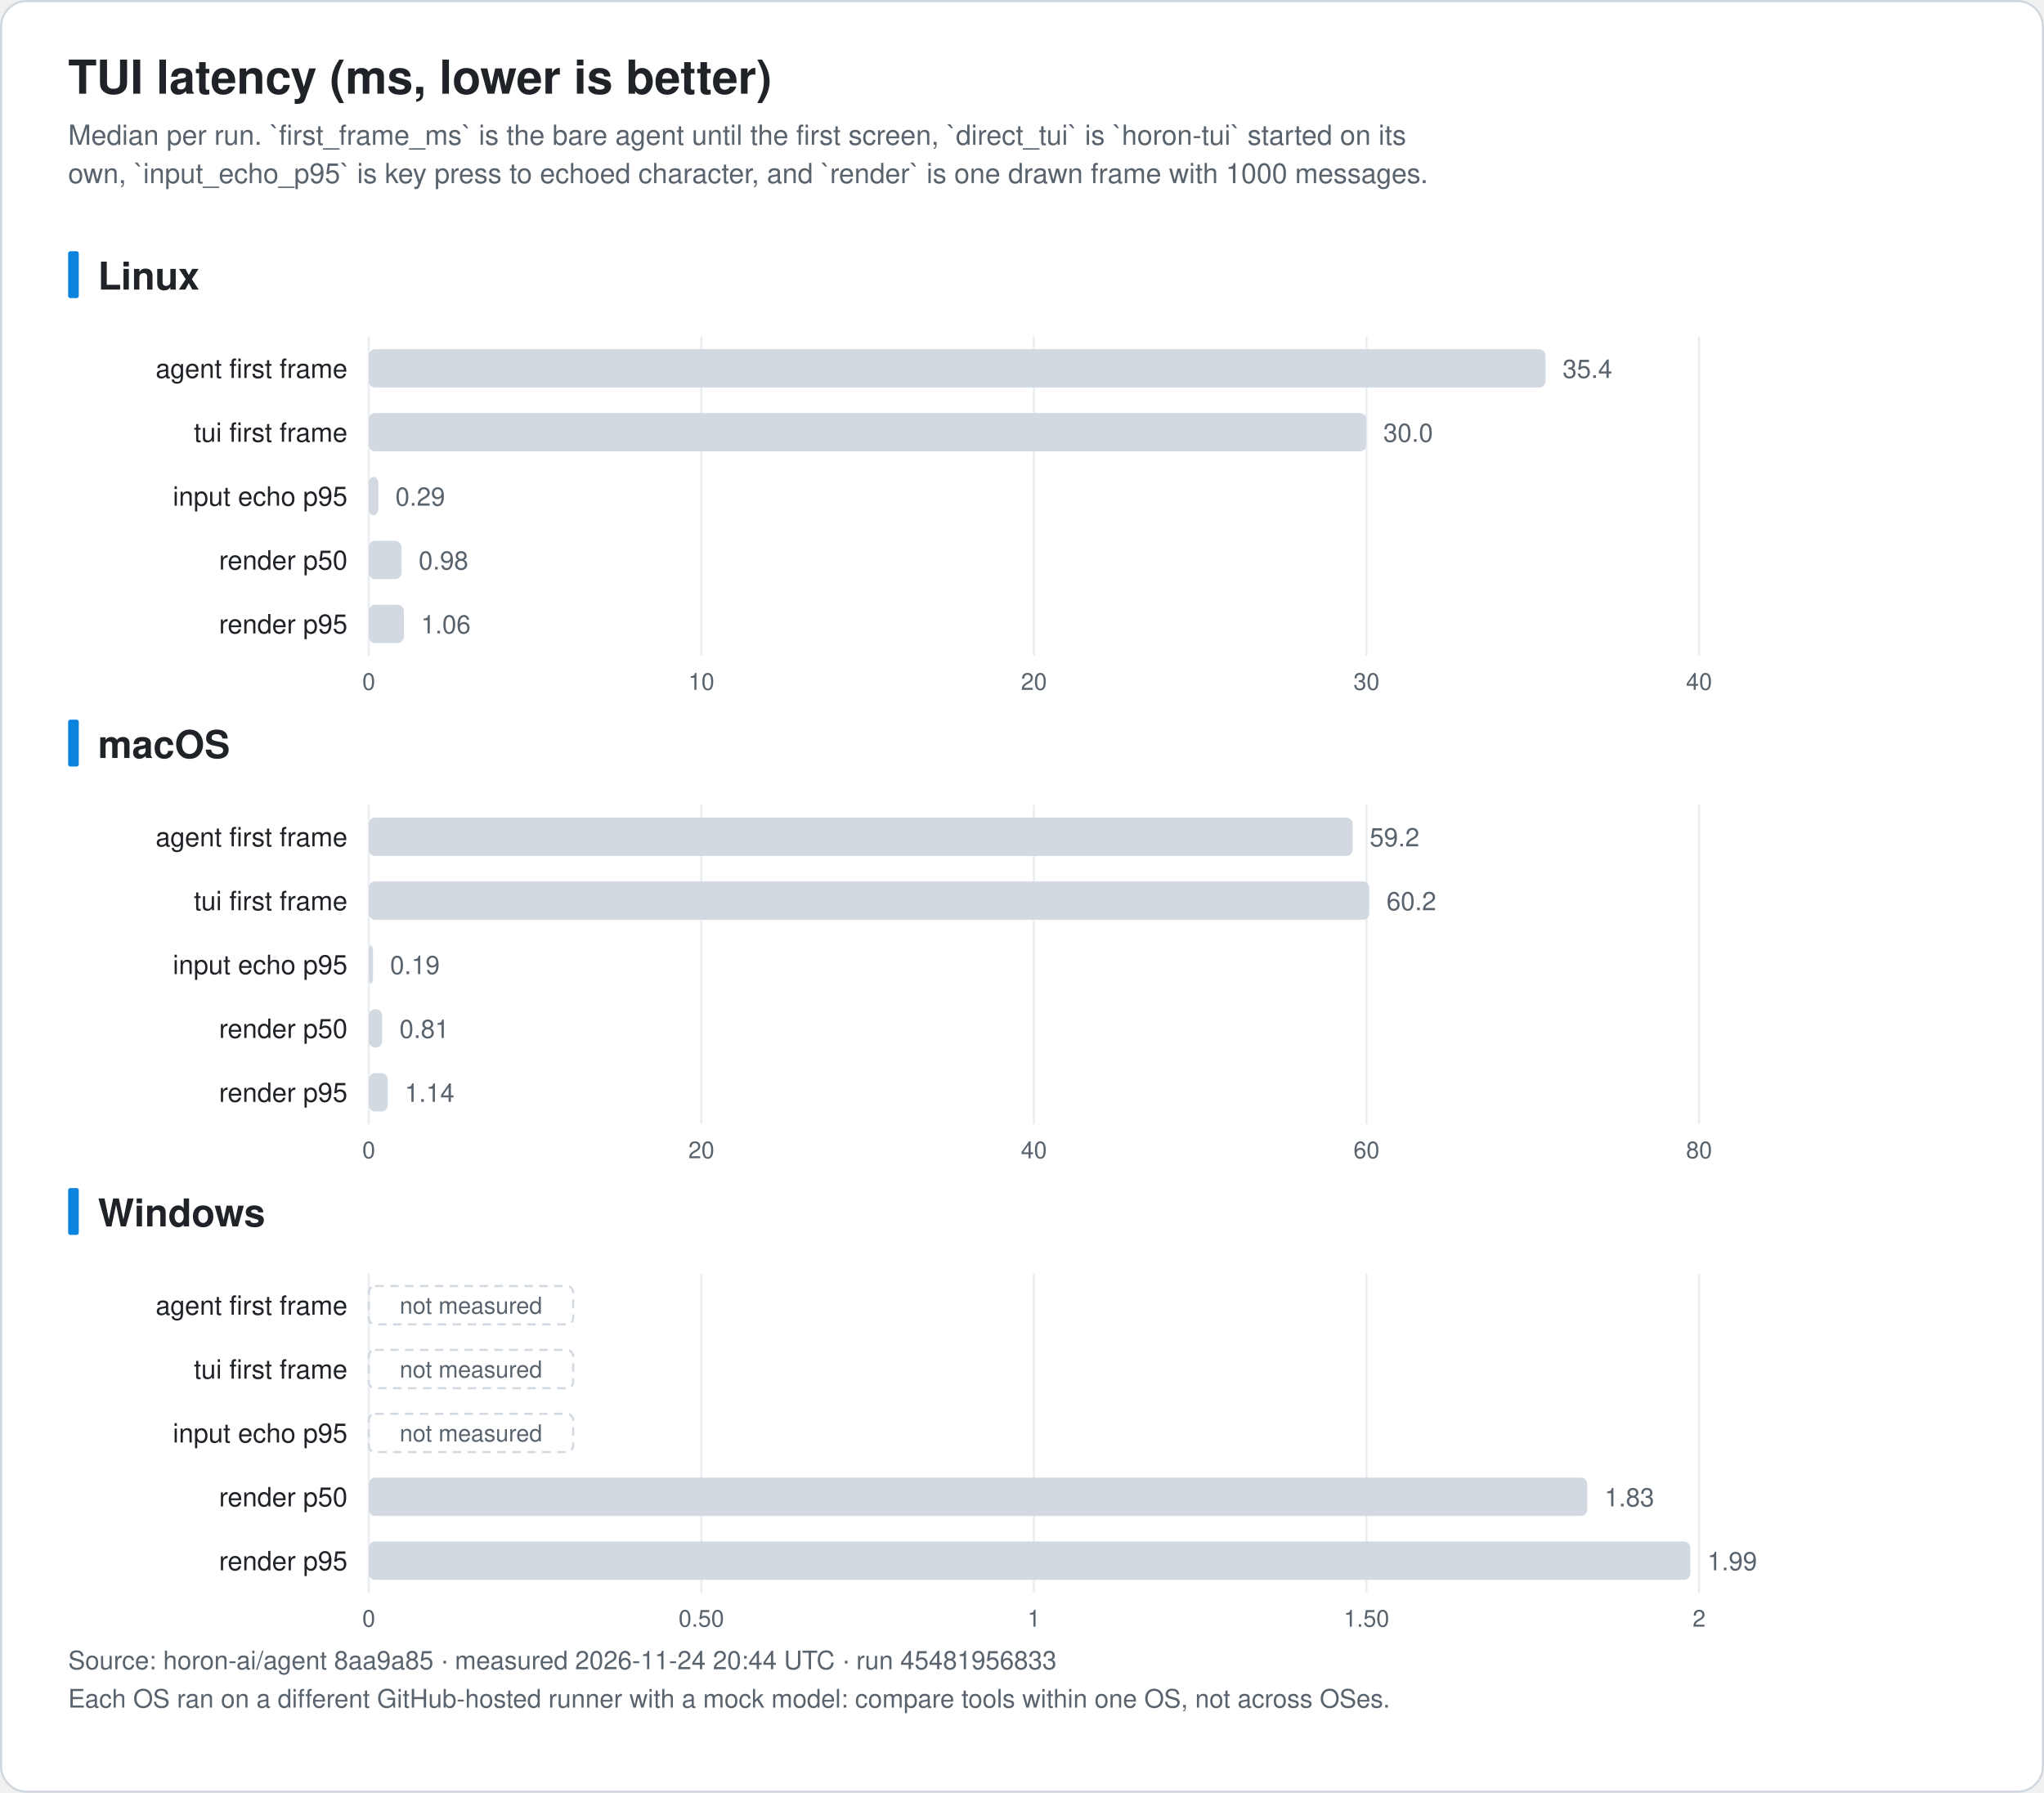
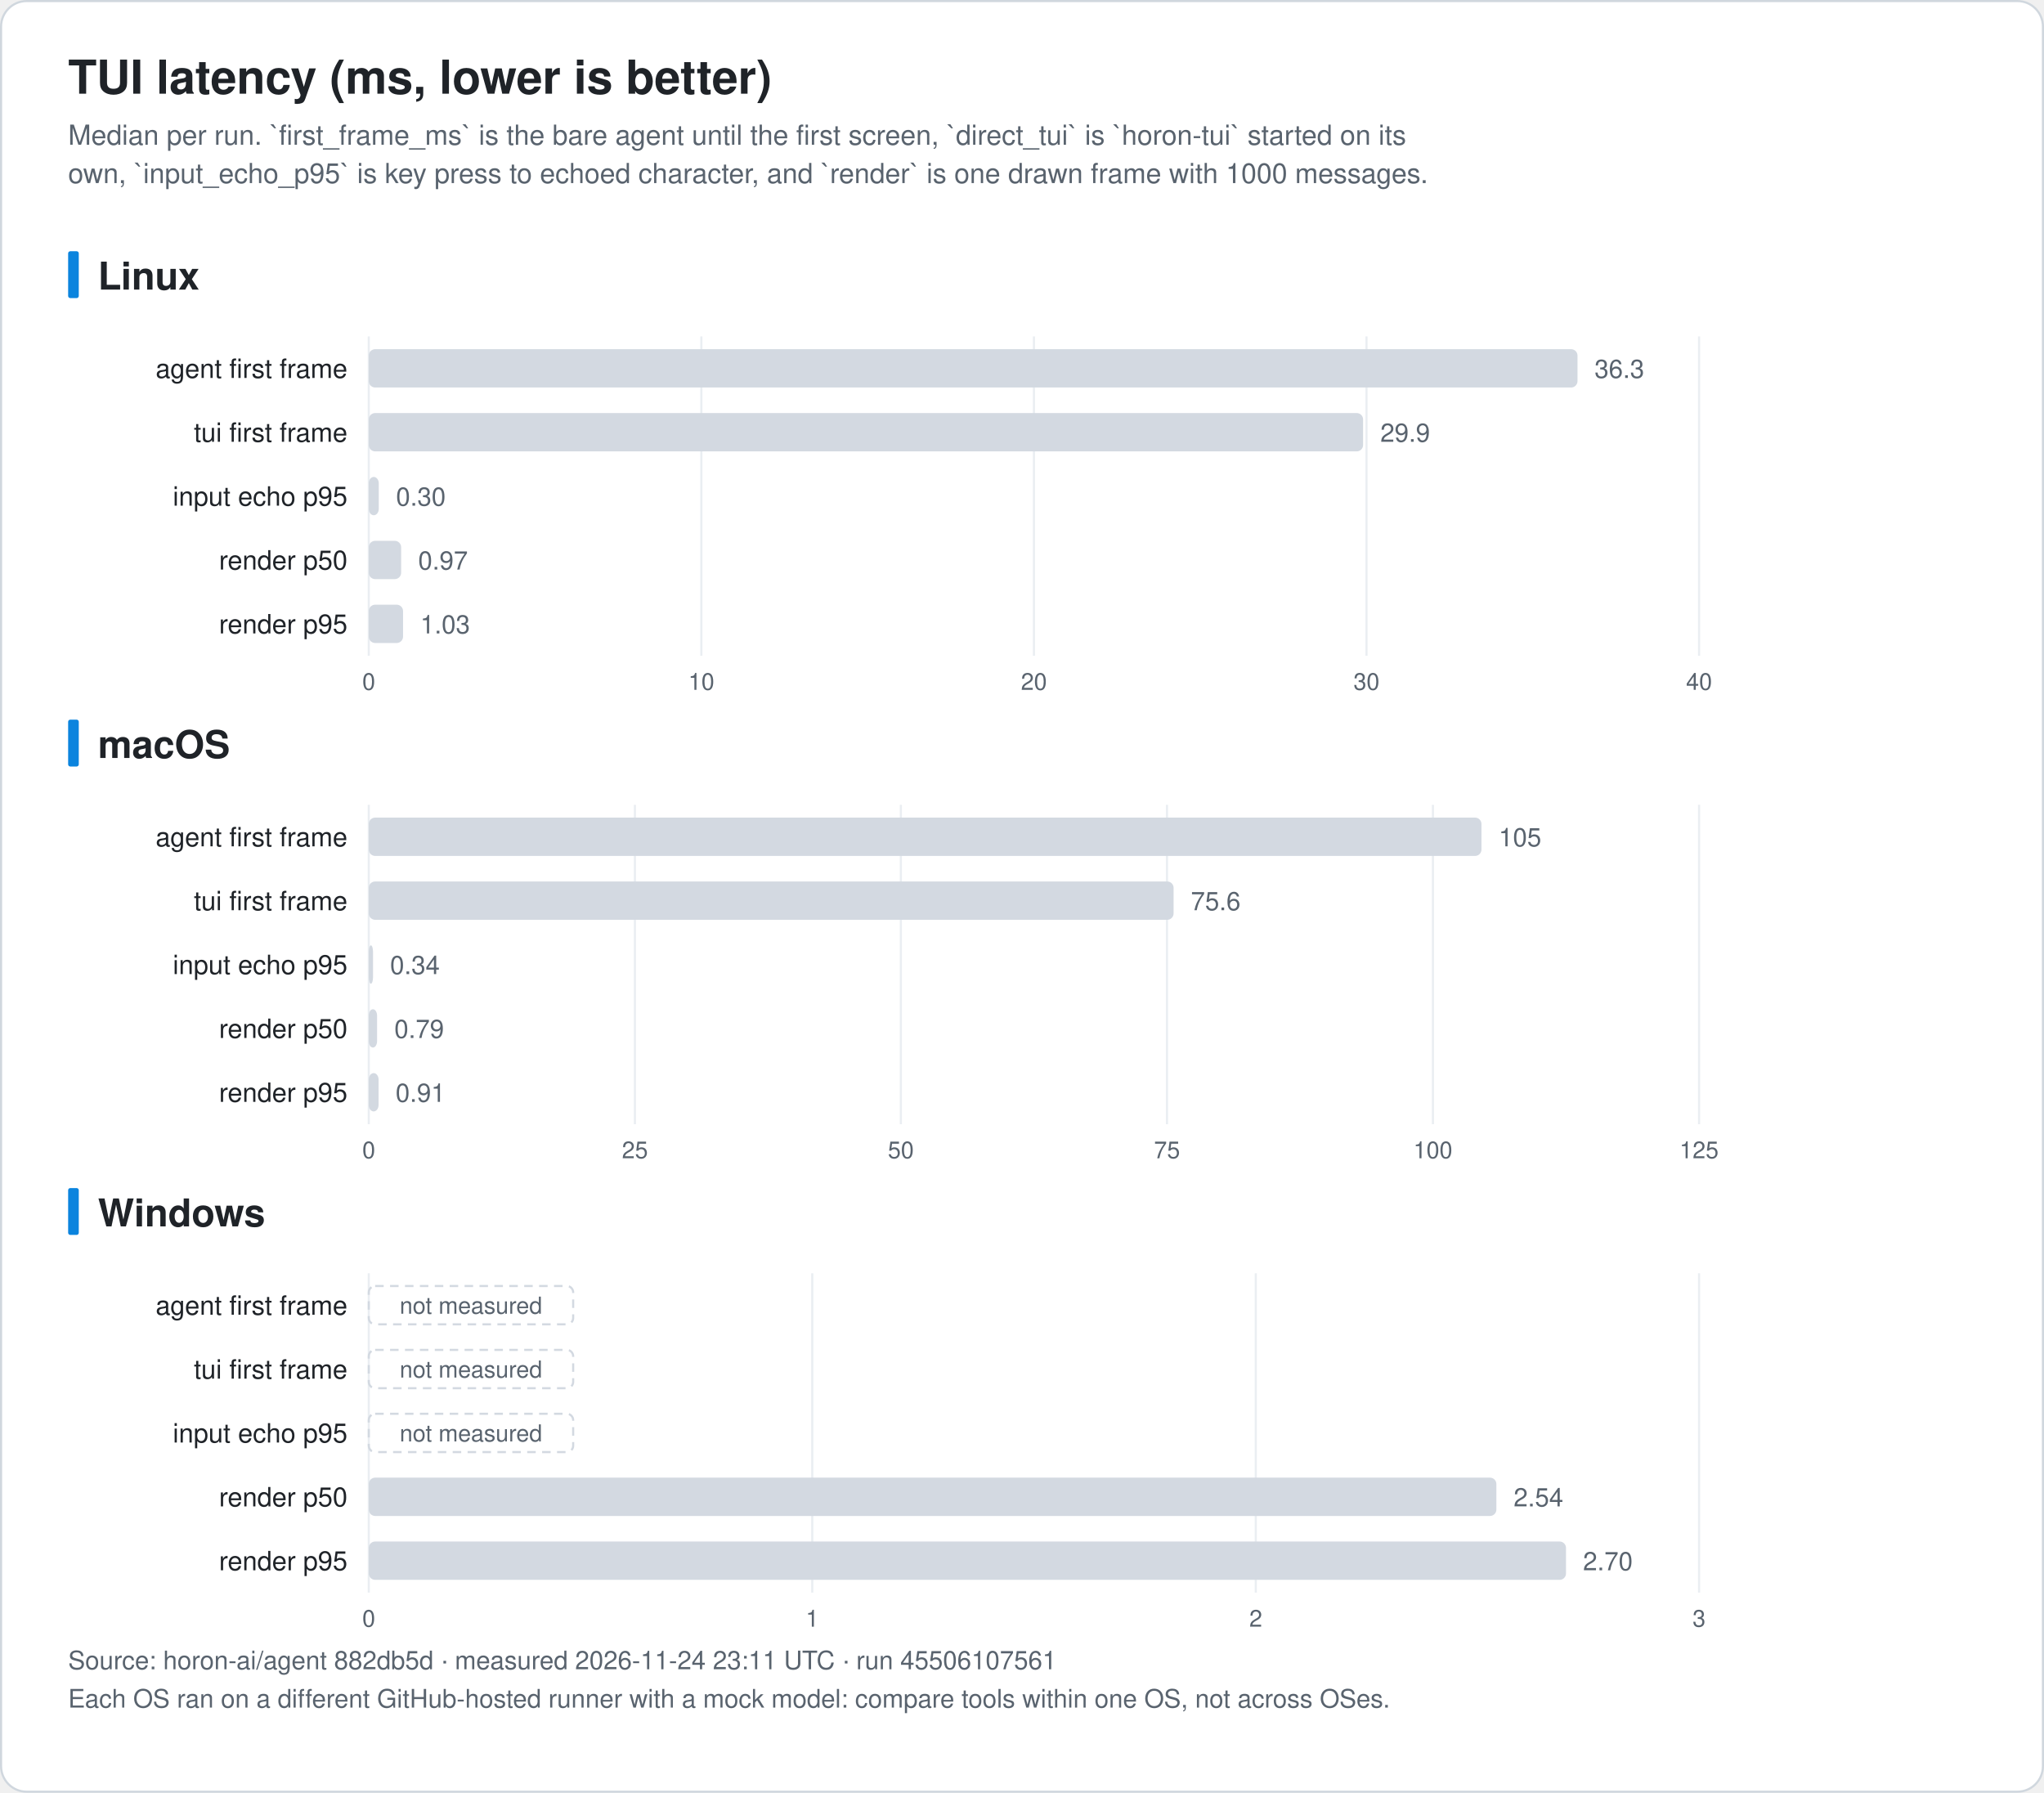
<svg xmlns="http://www.w3.org/2000/svg" width="960" height="842" viewBox="0 0 960 842" font-family="-apple-system, BlinkMacSystemFont, 'Segoe UI', 'Noto Sans KR', 'Apple SD Gothic Neo', Helvetica, Arial, sans-serif" role="img">
  <rect x="0.5" y="0.5" width="959" height="841" rx="12" fill="#ffffff" stroke="#d0d7de" />
  <text x="32.0" y="44.0" font-size="22" fill="#1f2328" text-anchor="start" font-weight="bold">TUI latency (ms, lower is better)</text>
  <text x="32.0" y="68.0" font-size="13" fill="#59636e" text-anchor="start" font-weight="normal">Median per run. `first_frame_ms` is the bare agent until the first screen, `direct_tui` is `horon-tui` started on its</text>
  <text x="32.0" y="86.0" font-size="13" fill="#59636e" text-anchor="start" font-weight="normal">own, `input_echo_p95` is key press to echoed character, and `render` is one drawn frame with 1000 messages.</text>
  <rect x="32" y="118.0" width="5" height="22" rx="1" fill="#0b84de" />
  <text x="46.0" y="136.0" font-size="18" fill="#1f2328" text-anchor="start" font-weight="bold">Linux</text>
  <line x1="173.2" y1="158.0" x2="173.2" y2="308.0" stroke="#eaeef2" />
  <text x="173.2" y="324.0" font-size="11" fill="#59636e" text-anchor="middle" font-weight="normal">0</text>
  <line x1="329.4" y1="158.0" x2="329.4" y2="308.0" stroke="#eaeef2" />
  <text x="329.4" y="324.0" font-size="11" fill="#59636e" text-anchor="middle" font-weight="normal">10</text>
  <line x1="485.6" y1="158.0" x2="485.6" y2="308.0" stroke="#eaeef2" />
  <text x="485.6" y="324.0" font-size="11" fill="#59636e" text-anchor="middle" font-weight="normal">20</text>
  <line x1="641.8" y1="158.0" x2="641.8" y2="308.0" stroke="#eaeef2" />
  <text x="641.8" y="324.0" font-size="11" fill="#59636e" text-anchor="middle" font-weight="normal">30</text>
  <line x1="798.0" y1="158.0" x2="798.0" y2="308.0" stroke="#eaeef2" />
  <text x="798.0" y="324.0" font-size="11" fill="#59636e" text-anchor="middle" font-weight="normal">40</text>
  <text x="163.2" y="177.5" font-size="12.5" fill="#1f2328" text-anchor="end" font-weight="normal">agent first frame</text>
-   <rect x="173.2" y="164.0" width="552.7" height="18" rx="3" fill="#d3d9e1" />
-   <text x="733.9" y="177.5" font-size="12" fill="#59636e" text-anchor="start" font-weight="normal">35.4</text>
+   <rect x="173.2" y="164.0" width="567.7" height="18" rx="3" fill="#d3d9e1" />
+   <text x="748.9" y="177.5" font-size="12" fill="#59636e" text-anchor="start" font-weight="normal">36.3</text>
  <text x="163.2" y="207.5" font-size="12.5" fill="#1f2328" text-anchor="end" font-weight="normal">tui first frame</text>
-   <rect x="173.2" y="194.0" width="468.5" height="18" rx="3" fill="#d3d9e1" />
-   <text x="649.7" y="207.5" font-size="12" fill="#59636e" text-anchor="start" font-weight="normal">30.0</text>
+   <rect x="173.2" y="194.0" width="467.0" height="18" rx="3" fill="#d3d9e1" />
+   <text x="648.3" y="207.5" font-size="12" fill="#59636e" text-anchor="start" font-weight="normal">29.9</text>
  <text x="163.2" y="237.5" font-size="12.5" fill="#1f2328" text-anchor="end" font-weight="normal">input echo p95</text>
-   <rect x="173.2" y="224.0" width="4.5" height="18" rx="3" fill="#d3d9e1" />
-   <text x="185.7" y="237.5" font-size="12" fill="#59636e" text-anchor="start" font-weight="normal">0.29</text>
+   <rect x="173.2" y="224.0" width="4.7" height="18" rx="3" fill="#d3d9e1" />
+   <text x="186.0" y="237.5" font-size="12" fill="#59636e" text-anchor="start" font-weight="normal">0.30</text>
  <text x="163.2" y="267.5" font-size="12.5" fill="#1f2328" text-anchor="end" font-weight="normal">render p50</text>
-   <rect x="173.2" y="254.0" width="15.4" height="18" rx="3" fill="#d3d9e1" />
-   <text x="196.6" y="267.5" font-size="12" fill="#59636e" text-anchor="start" font-weight="normal">0.98</text>
+   <rect x="173.2" y="254.0" width="15.2" height="18" rx="3" fill="#d3d9e1" />
+   <text x="196.4" y="267.5" font-size="12" fill="#59636e" text-anchor="start" font-weight="normal">0.97</text>
  <text x="163.2" y="297.5" font-size="12.5" fill="#1f2328" text-anchor="end" font-weight="normal">render p95</text>
-   <rect x="173.2" y="284.0" width="16.5" height="18" rx="3" fill="#d3d9e1" />
-   <text x="197.7" y="297.5" font-size="12" fill="#59636e" text-anchor="start" font-weight="normal">1.06</text>
+   <rect x="173.2" y="284.0" width="16.1" height="18" rx="3" fill="#d3d9e1" />
+   <text x="197.4" y="297.5" font-size="12" fill="#59636e" text-anchor="start" font-weight="normal">1.03</text>
  <rect x="32" y="338.0" width="5" height="22" rx="1" fill="#0b84de" />
  <text x="46.0" y="356.0" font-size="18" fill="#1f2328" text-anchor="start" font-weight="bold">macOS</text>
  <line x1="173.2" y1="378.0" x2="173.2" y2="528.0" stroke="#eaeef2" />
  <text x="173.2" y="544.0" font-size="11" fill="#59636e" text-anchor="middle" font-weight="normal">0</text>
-   <line x1="329.4" y1="378.0" x2="329.4" y2="528.0" stroke="#eaeef2" />
-   <text x="329.4" y="544.0" font-size="11" fill="#59636e" text-anchor="middle" font-weight="normal">20</text>
-   <line x1="485.6" y1="378.0" x2="485.6" y2="528.0" stroke="#eaeef2" />
-   <text x="485.6" y="544.0" font-size="11" fill="#59636e" text-anchor="middle" font-weight="normal">40</text>
-   <line x1="641.8" y1="378.0" x2="641.8" y2="528.0" stroke="#eaeef2" />
-   <text x="641.8" y="544.0" font-size="11" fill="#59636e" text-anchor="middle" font-weight="normal">60</text>
+   <line x1="298.2" y1="378.0" x2="298.2" y2="528.0" stroke="#eaeef2" />
+   <text x="298.2" y="544.0" font-size="11" fill="#59636e" text-anchor="middle" font-weight="normal">25</text>
+   <line x1="423.1" y1="378.0" x2="423.1" y2="528.0" stroke="#eaeef2" />
+   <text x="423.1" y="544.0" font-size="11" fill="#59636e" text-anchor="middle" font-weight="normal">50</text>
+   <line x1="548.1" y1="378.0" x2="548.1" y2="528.0" stroke="#eaeef2" />
+   <text x="548.1" y="544.0" font-size="11" fill="#59636e" text-anchor="middle" font-weight="normal">75</text>
+   <line x1="673.0" y1="378.0" x2="673.0" y2="528.0" stroke="#eaeef2" />
+   <text x="673.0" y="544.0" font-size="11" fill="#59636e" text-anchor="middle" font-weight="normal">100</text>
  <line x1="798.0" y1="378.0" x2="798.0" y2="528.0" stroke="#eaeef2" />
-   <text x="798.0" y="544.0" font-size="11" fill="#59636e" text-anchor="middle" font-weight="normal">80</text>
+   <text x="798.0" y="544.0" font-size="11" fill="#59636e" text-anchor="middle" font-weight="normal">125</text>
  <text x="163.2" y="397.5" font-size="12.5" fill="#1f2328" text-anchor="end" font-weight="normal">agent first frame</text>
-   <rect x="173.2" y="384.0" width="462.1" height="18" rx="3" fill="#d3d9e1" />
-   <text x="643.3" y="397.5" font-size="12" fill="#59636e" text-anchor="start" font-weight="normal">59.2</text>
+   <rect x="173.2" y="384.0" width="522.6" height="18" rx="3" fill="#d3d9e1" />
+   <text x="703.9" y="397.5" font-size="12" fill="#59636e" text-anchor="start" font-weight="normal">105</text>
  <text x="163.2" y="427.5" font-size="12.5" fill="#1f2328" text-anchor="end" font-weight="normal">tui first frame</text>
-   <rect x="173.2" y="414.0" width="469.9" height="18" rx="3" fill="#d3d9e1" />
-   <text x="651.2" y="427.5" font-size="12" fill="#59636e" text-anchor="start" font-weight="normal">60.2</text>
+   <rect x="173.2" y="414.0" width="378.0" height="18" rx="3" fill="#d3d9e1" />
+   <text x="559.3" y="427.5" font-size="12" fill="#59636e" text-anchor="start" font-weight="normal">75.6</text>
  <text x="163.2" y="457.5" font-size="12.5" fill="#1f2328" text-anchor="end" font-weight="normal">input echo p95</text>
  <rect x="173.2" y="444.0" width="2.0" height="18" rx="3" fill="#d3d9e1" />
-   <text x="183.2" y="457.5" font-size="12" fill="#59636e" text-anchor="start" font-weight="normal">0.19</text>
+   <text x="183.2" y="457.5" font-size="12" fill="#59636e" text-anchor="start" font-weight="normal">0.34</text>
  <text x="163.2" y="487.5" font-size="12.5" fill="#1f2328" text-anchor="end" font-weight="normal">render p50</text>
-   <rect x="173.2" y="474.0" width="6.3" height="18" rx="3" fill="#d3d9e1" />
-   <text x="187.6" y="487.5" font-size="12" fill="#59636e" text-anchor="start" font-weight="normal">0.81</text>
+   <rect x="173.2" y="474.0" width="3.9" height="18" rx="3" fill="#d3d9e1" />
+   <text x="185.2" y="487.5" font-size="12" fill="#59636e" text-anchor="start" font-weight="normal">0.79</text>
  <text x="163.2" y="517.5" font-size="12.5" fill="#1f2328" text-anchor="end" font-weight="normal">render p95</text>
-   <rect x="173.2" y="504.0" width="8.9" height="18" rx="3" fill="#d3d9e1" />
-   <text x="190.1" y="517.5" font-size="12" fill="#59636e" text-anchor="start" font-weight="normal">1.14</text>
+   <rect x="173.2" y="504.0" width="4.6" height="18" rx="3" fill="#d3d9e1" />
+   <text x="185.8" y="517.5" font-size="12" fill="#59636e" text-anchor="start" font-weight="normal">0.91</text>
  <rect x="32" y="558.0" width="5" height="22" rx="1" fill="#0b84de" />
  <text x="46.0" y="576.0" font-size="18" fill="#1f2328" text-anchor="start" font-weight="bold">Windows</text>
  <line x1="173.2" y1="598.0" x2="173.2" y2="748.0" stroke="#eaeef2" />
  <text x="173.2" y="764.0" font-size="11" fill="#59636e" text-anchor="middle" font-weight="normal">0</text>
-   <line x1="329.4" y1="598.0" x2="329.4" y2="748.0" stroke="#eaeef2" />
-   <text x="329.4" y="764.0" font-size="11" fill="#59636e" text-anchor="middle" font-weight="normal">0.50</text>
-   <line x1="485.6" y1="598.0" x2="485.6" y2="748.0" stroke="#eaeef2" />
-   <text x="485.6" y="764.0" font-size="11" fill="#59636e" text-anchor="middle" font-weight="normal">1</text>
-   <line x1="641.8" y1="598.0" x2="641.8" y2="748.0" stroke="#eaeef2" />
-   <text x="641.8" y="764.0" font-size="11" fill="#59636e" text-anchor="middle" font-weight="normal">1.50</text>
+   <line x1="381.5" y1="598.0" x2="381.5" y2="748.0" stroke="#eaeef2" />
+   <text x="381.5" y="764.0" font-size="11" fill="#59636e" text-anchor="middle" font-weight="normal">1</text>
+   <line x1="589.8" y1="598.0" x2="589.8" y2="748.0" stroke="#eaeef2" />
+   <text x="589.8" y="764.0" font-size="11" fill="#59636e" text-anchor="middle" font-weight="normal">2</text>
  <line x1="798.0" y1="598.0" x2="798.0" y2="748.0" stroke="#eaeef2" />
-   <text x="798.0" y="764.0" font-size="11" fill="#59636e" text-anchor="middle" font-weight="normal">2</text>
+   <text x="798.0" y="764.0" font-size="11" fill="#59636e" text-anchor="middle" font-weight="normal">3</text>
  <text x="163.2" y="617.5" font-size="12.5" fill="#1f2328" text-anchor="end" font-weight="normal">agent first frame</text>
  <rect x="173.2" y="604.0" width="96" height="18" rx="3" fill="none" stroke="#d3d9e1" stroke-dasharray="4 3" />
  <text x="221.2" y="617.0" font-size="11" fill="#59636e" text-anchor="middle" font-weight="normal">not measured</text>
  <text x="163.2" y="647.5" font-size="12.5" fill="#1f2328" text-anchor="end" font-weight="normal">tui first frame</text>
  <rect x="173.2" y="634.0" width="96" height="18" rx="3" fill="none" stroke="#d3d9e1" stroke-dasharray="4 3" />
  <text x="221.2" y="647.0" font-size="11" fill="#59636e" text-anchor="middle" font-weight="normal">not measured</text>
  <text x="163.2" y="677.5" font-size="12.5" fill="#1f2328" text-anchor="end" font-weight="normal">input echo p95</text>
  <rect x="173.2" y="664.0" width="96" height="18" rx="3" fill="none" stroke="#d3d9e1" stroke-dasharray="4 3" />
  <text x="221.2" y="677.0" font-size="11" fill="#59636e" text-anchor="middle" font-weight="normal">not measured</text>
  <text x="163.2" y="707.5" font-size="12.5" fill="#1f2328" text-anchor="end" font-weight="normal">render p50</text>
-   <rect x="173.2" y="694.0" width="572.3" height="18" rx="3" fill="#d3d9e1" />
-   <text x="753.6" y="707.5" font-size="12" fill="#59636e" text-anchor="start" font-weight="normal">1.83</text>
+   <rect x="173.2" y="694.0" width="529.6" height="18" rx="3" fill="#d3d9e1" />
+   <text x="710.9" y="707.5" font-size="12" fill="#59636e" text-anchor="start" font-weight="normal">2.54</text>
  <text x="163.2" y="737.5" font-size="12.5" fill="#1f2328" text-anchor="end" font-weight="normal">render p95</text>
-   <rect x="173.2" y="724.0" width="620.7" height="18" rx="3" fill="#d3d9e1" />
-   <text x="801.9" y="737.5" font-size="12" fill="#59636e" text-anchor="start" font-weight="normal">1.99</text>
-   <text x="32.0" y="784.0" font-size="12" fill="#59636e" text-anchor="start" font-weight="normal">Source: horon-ai/agent 8aa9a85 · measured 2026-11-24 20:44 UTC · run 45481956833</text>
+   <rect x="173.2" y="724.0" width="562.3" height="18" rx="3" fill="#d3d9e1" />
+   <text x="743.5" y="737.5" font-size="12" fill="#59636e" text-anchor="start" font-weight="normal">2.70</text>
+   <text x="32.0" y="784.0" font-size="12" fill="#59636e" text-anchor="start" font-weight="normal">Source: horon-ai/agent 882db5d · measured 2026-11-24 23:11 UTC · run 45506107561</text>
  <text x="32.0" y="802.0" font-size="12" fill="#59636e" text-anchor="start" font-weight="normal">Each OS ran on a different GitHub-hosted runner with a mock model: compare tools within one OS, not across OSes.</text>
</svg>
